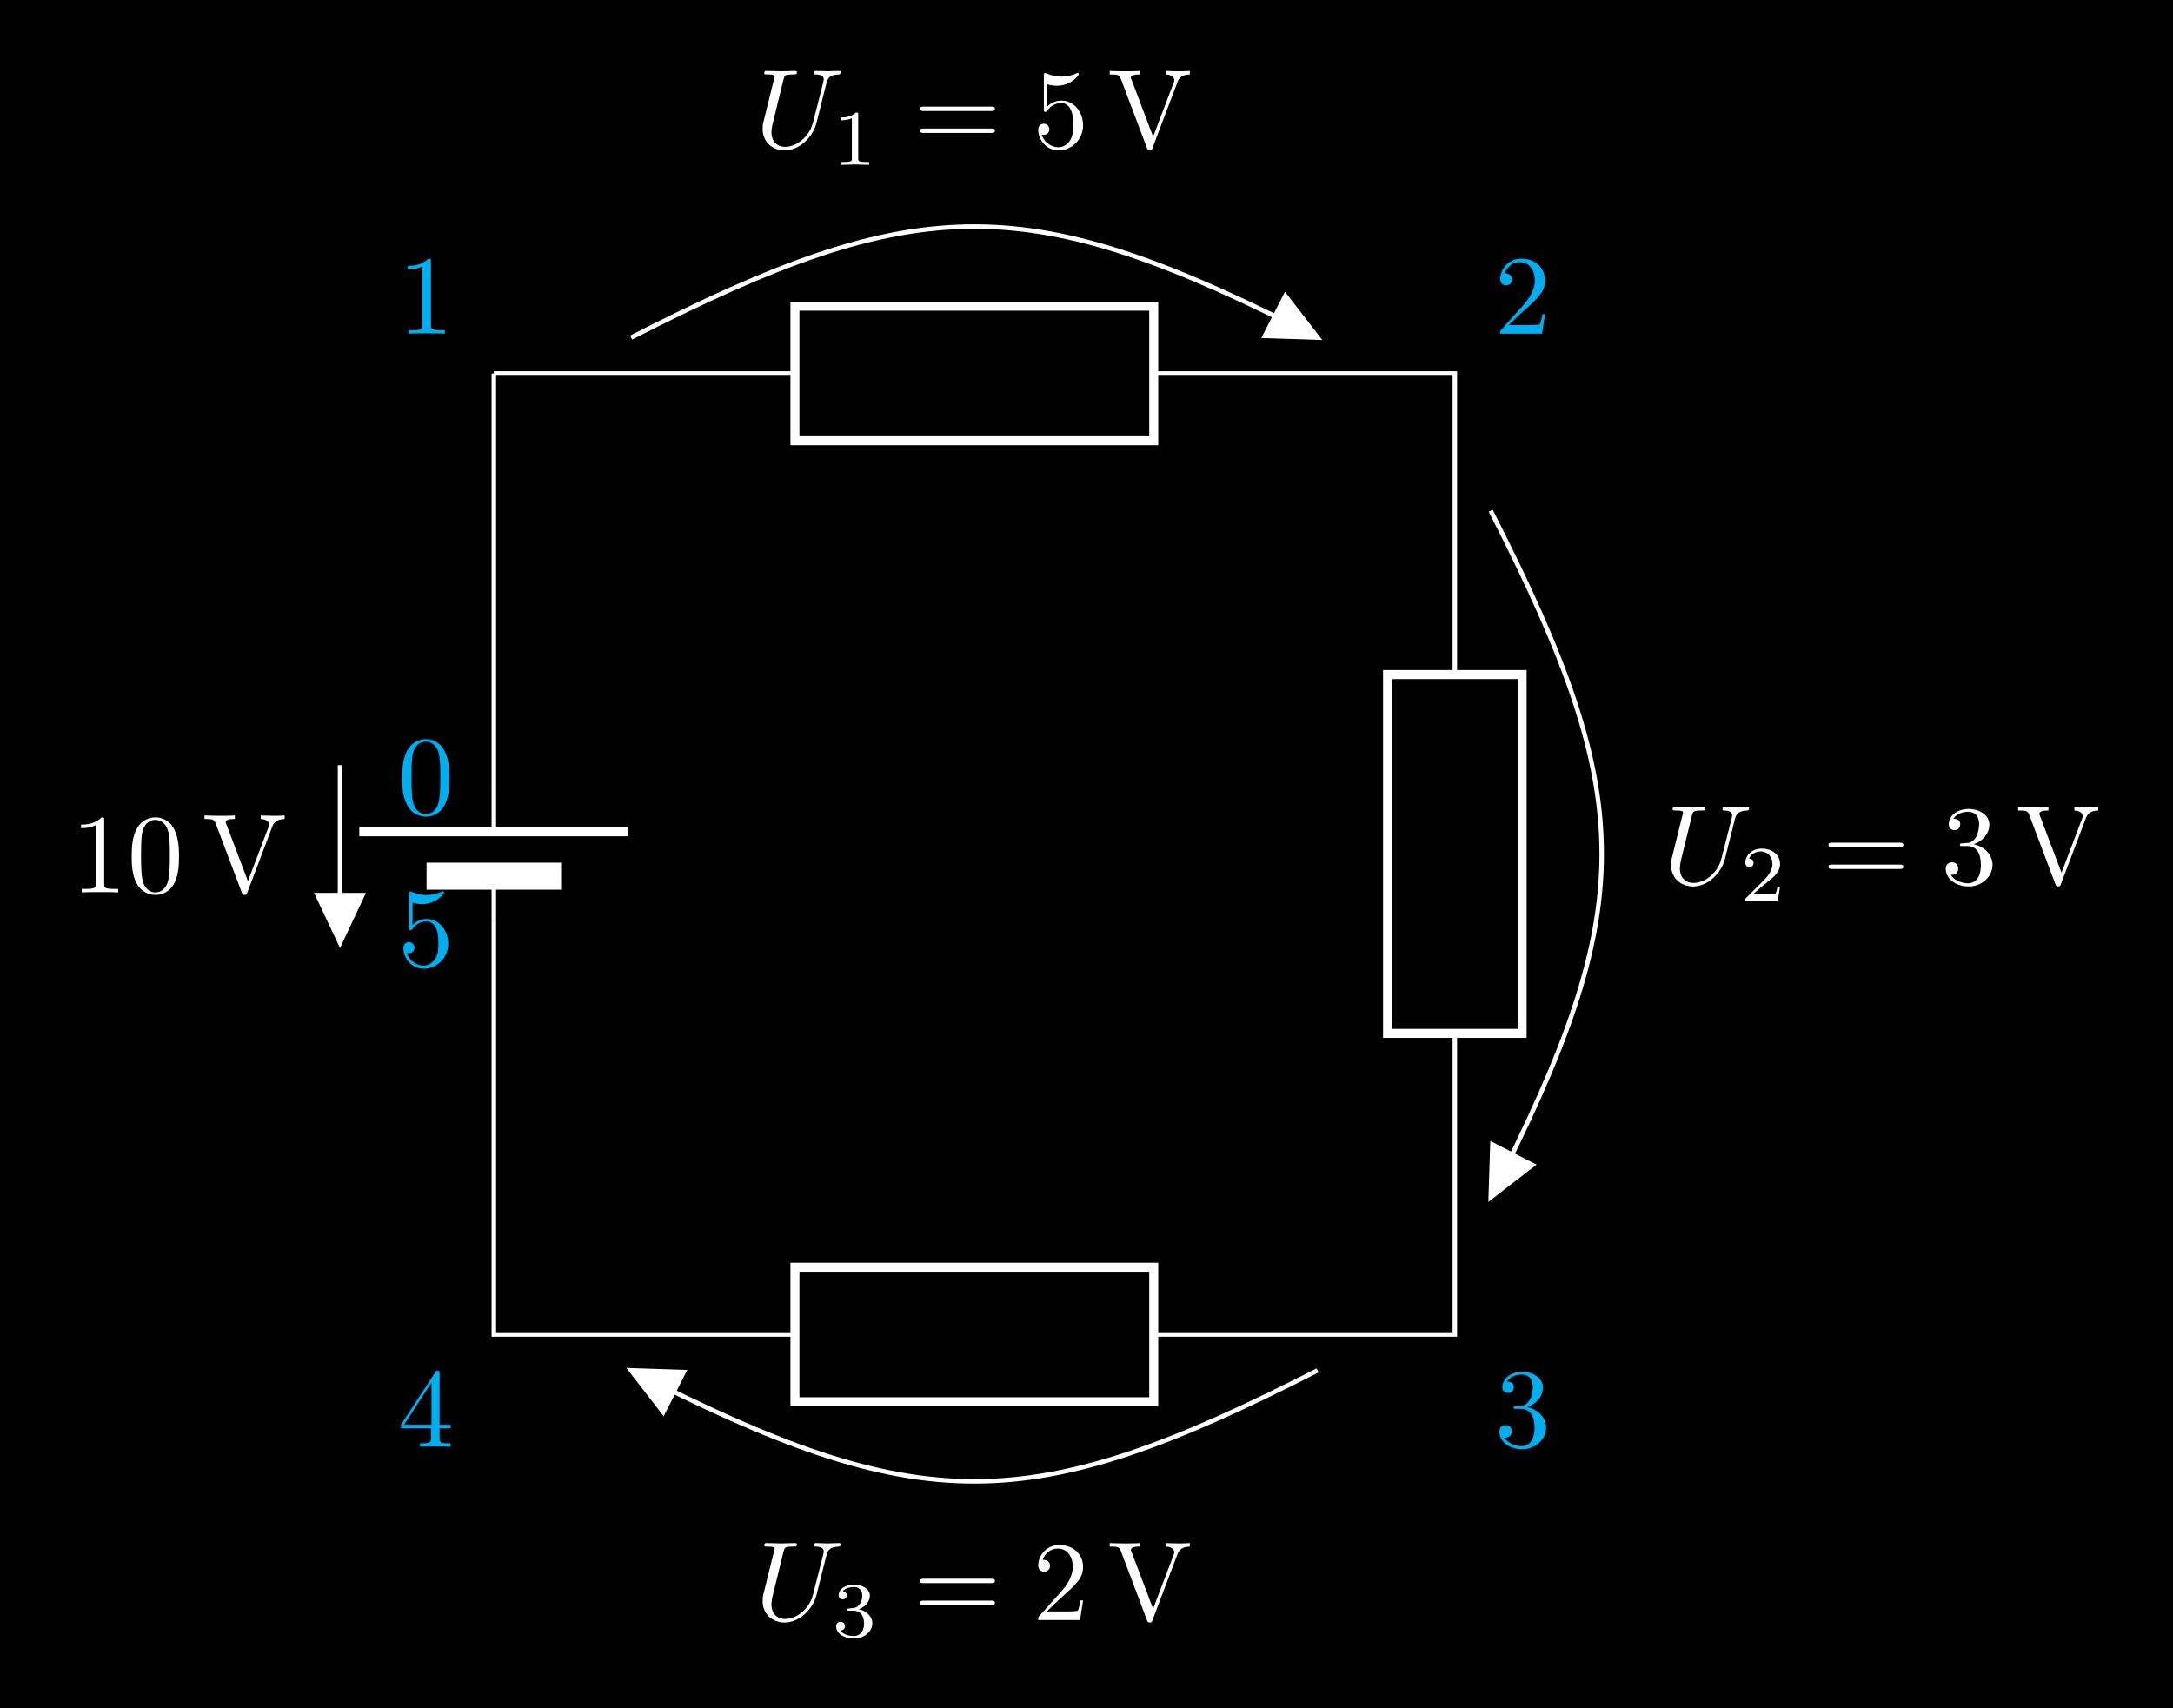
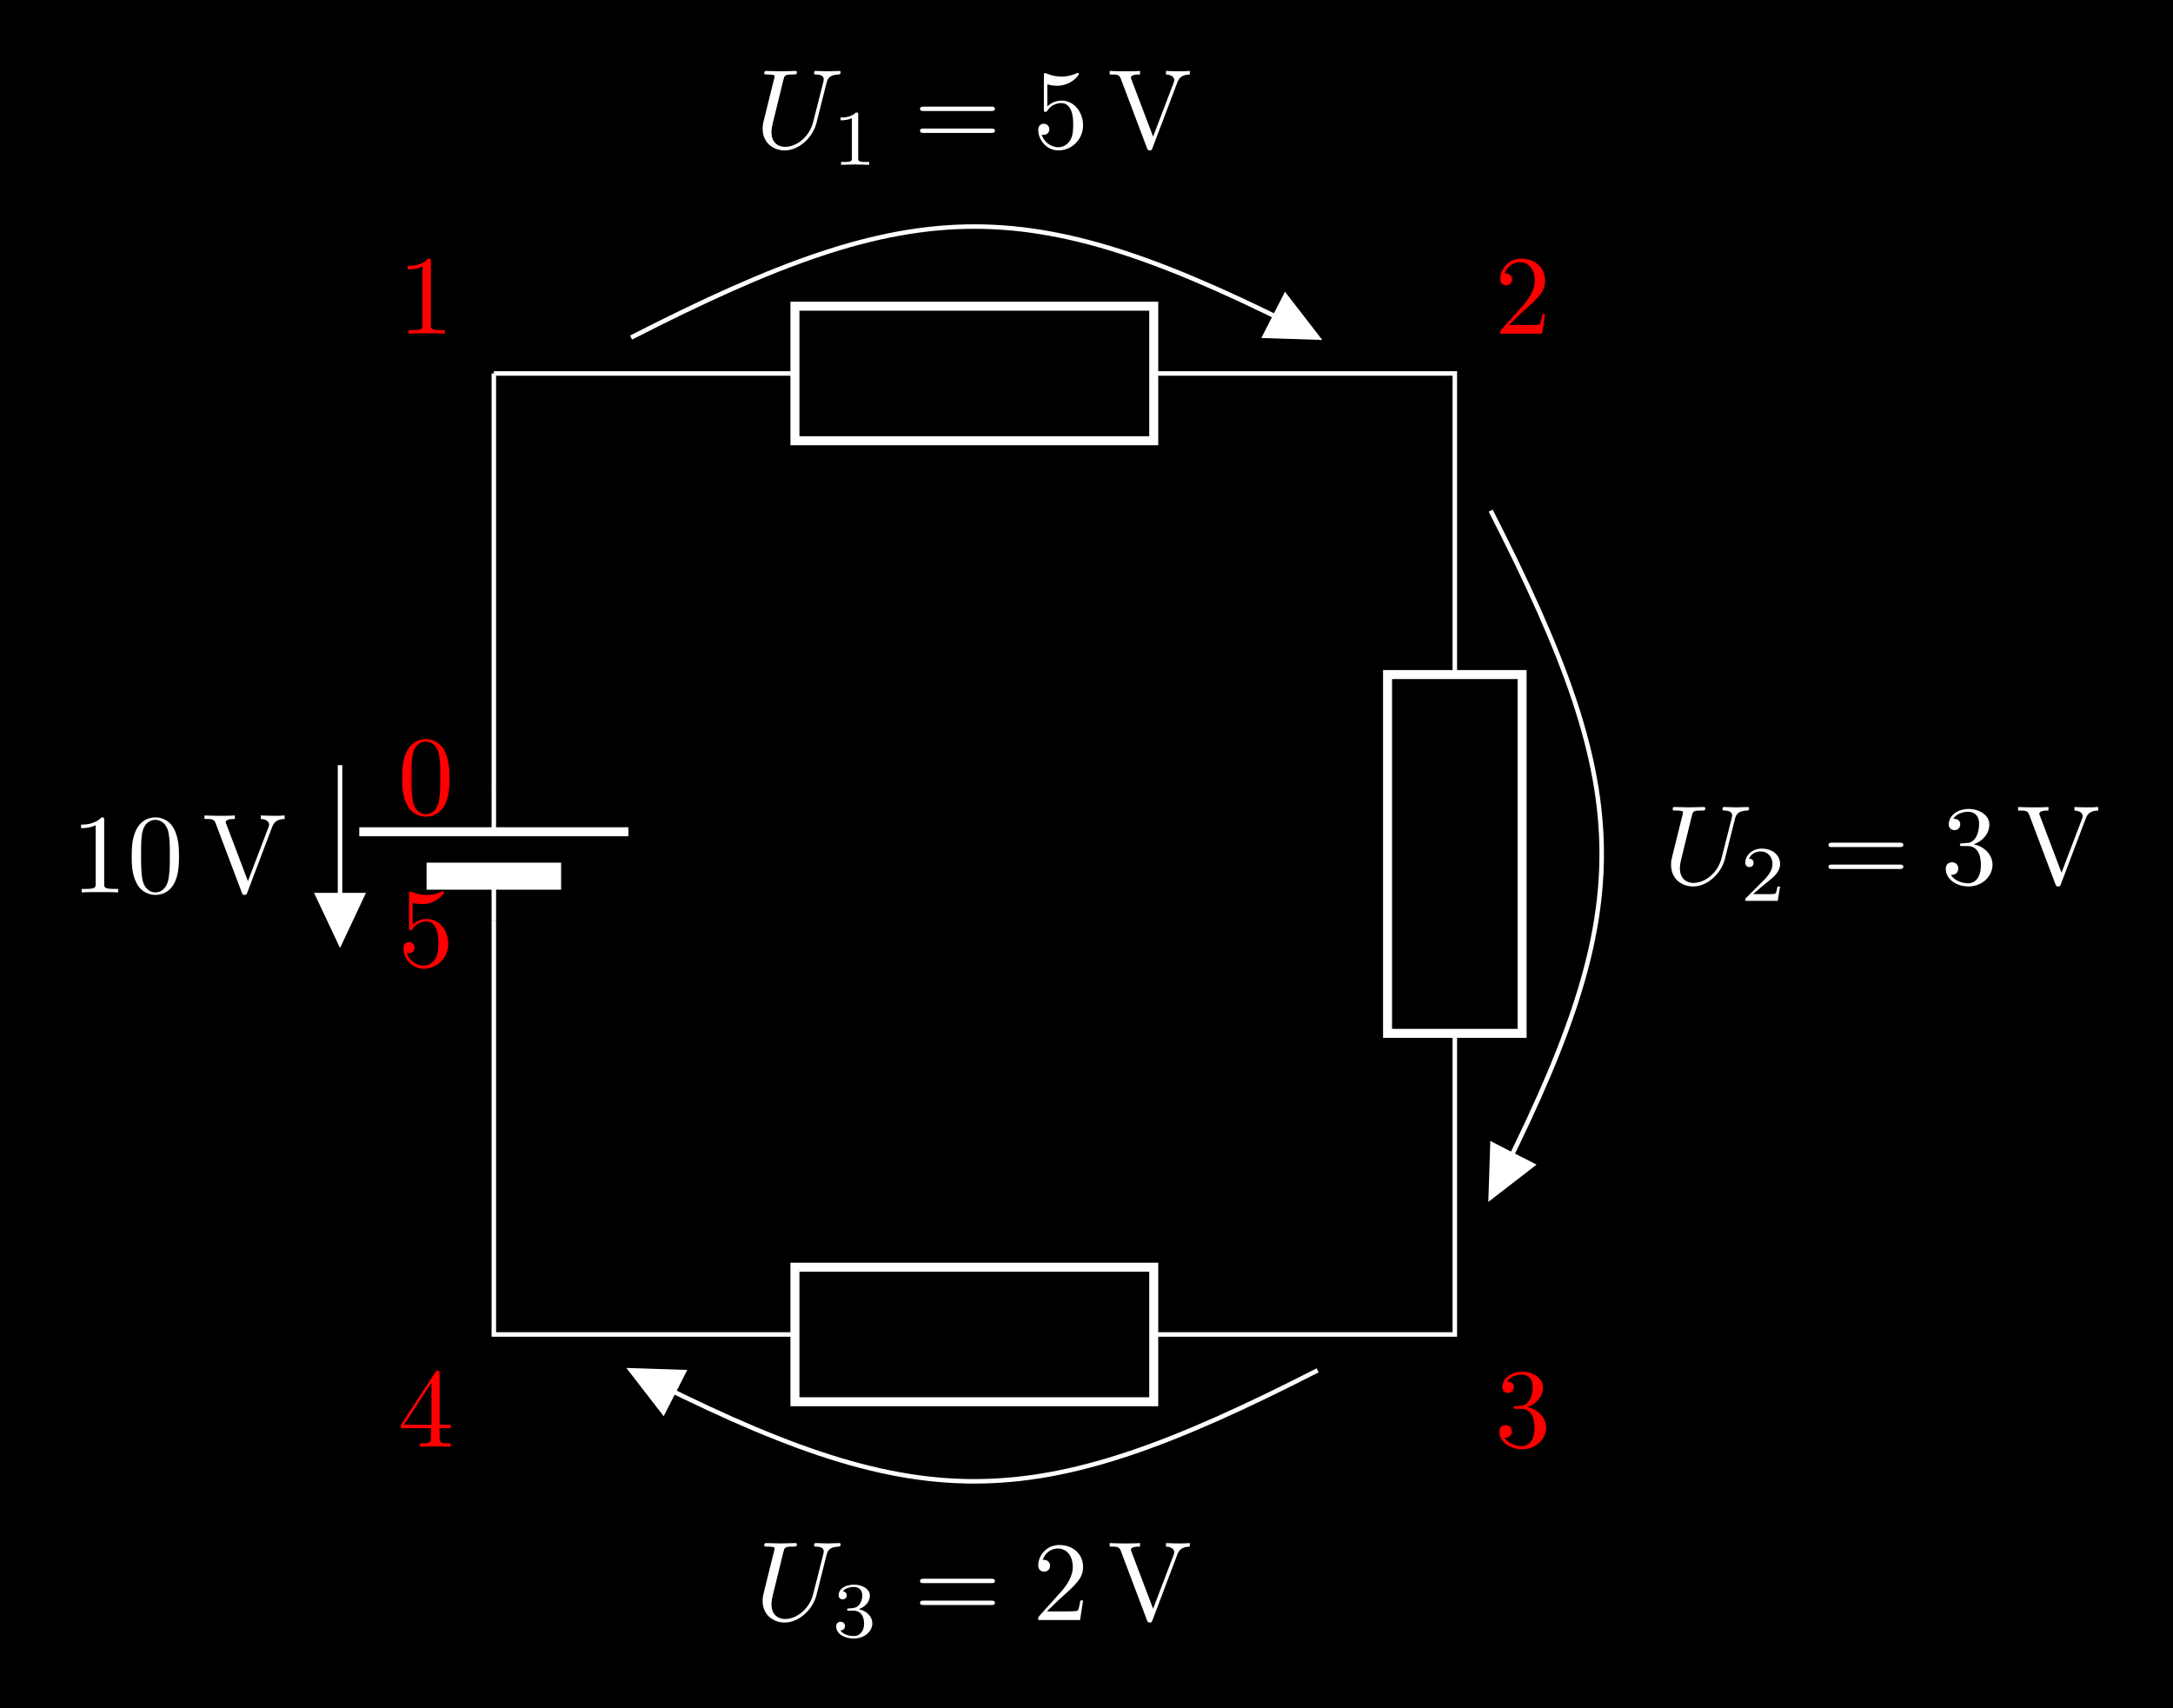
<svg xmlns="http://www.w3.org/2000/svg" xmlns:xlink="http://www.w3.org/1999/xlink" width="192.289pt" height="151.133pt" viewBox="0 0 192.289 151.133" version="1.1">
  <defs>
    <g>
      <symbol overflow="visible" id="glyph0-0">
        <path style="stroke:none;" d="" />
      </symbol>
      <symbol overflow="visible" id="glyph0-1">
        <path style="stroke:none;" d="M 2.938 -6.375 C 2.938 -6.625 2.938 -6.641 2.703 -6.641 C 2.078 -6 1.203 -6 0.891 -6 L 0.891 -5.688 C 1.094 -5.688 1.672 -5.688 2.188 -5.953 L 2.188 -0.781 C 2.188 -0.422 2.156 -0.312 1.266 -0.312 L 0.953 -0.312 L 0.953 0 C 1.297 -0.031 2.156 -0.031 2.562 -0.031 C 2.953 -0.031 3.828 -0.031 4.172 0 L 4.172 -0.312 L 3.859 -0.312 C 2.953 -0.312 2.938 -0.422 2.938 -0.781 Z M 2.938 -6.375 " />
      </symbol>
      <symbol overflow="visible" id="glyph0-2">
        <path style="stroke:none;" d="M 4.578 -3.188 C 4.578 -3.984 4.531 -4.781 4.188 -5.516 C 3.734 -6.484 2.906 -6.641 2.5 -6.641 C 1.891 -6.641 1.172 -6.375 0.75 -5.453 C 0.438 -4.766 0.391 -3.984 0.391 -3.188 C 0.391 -2.438 0.422 -1.547 0.844 -0.781 C 1.266 0.016 2 0.219 2.484 0.219 C 3.016 0.219 3.781 0.016 4.219 -0.938 C 4.531 -1.625 4.578 -2.406 4.578 -3.188 Z M 2.484 0 C 2.094 0 1.5 -0.25 1.328 -1.203 C 1.219 -1.797 1.219 -2.719 1.219 -3.312 C 1.219 -3.953 1.219 -4.609 1.297 -5.141 C 1.484 -6.328 2.234 -6.422 2.484 -6.422 C 2.812 -6.422 3.469 -6.234 3.656 -5.25 C 3.766 -4.688 3.766 -3.938 3.766 -3.312 C 3.766 -2.562 3.766 -1.891 3.656 -1.25 C 3.5 -0.297 2.938 0 2.484 0 Z M 2.484 0 " />
      </symbol>
      <symbol overflow="visible" id="glyph0-3">
        <path style="stroke:none;" d="M 6.188 -5.828 C 6.328 -6.203 6.594 -6.484 7.281 -6.5 L 7.281 -6.812 C 6.969 -6.781 6.562 -6.781 6.312 -6.781 C 6.016 -6.781 5.438 -6.797 5.172 -6.812 L 5.172 -6.5 C 5.688 -6.484 5.906 -6.234 5.906 -6 C 5.906 -5.922 5.875 -5.859 5.859 -5.797 L 4.031 -1 L 2.125 -6.031 C 2.062 -6.172 2.062 -6.188 2.062 -6.203 C 2.062 -6.5 2.625 -6.5 2.875 -6.5 L 2.875 -6.812 C 2.516 -6.781 1.828 -6.781 1.453 -6.781 C 0.984 -6.781 0.547 -6.797 0.188 -6.812 L 0.188 -6.5 C 0.844 -6.5 1.031 -6.5 1.172 -6.125 L 3.484 0 C 3.547 0.188 3.594 0.219 3.734 0.219 C 3.891 0.219 3.922 0.172 3.969 0.031 Z M 6.188 -5.828 " />
      </symbol>
      <symbol overflow="visible" id="glyph0-4">
        <path style="stroke:none;" d="M 2.938 -1.641 L 2.938 -0.781 C 2.938 -0.422 2.906 -0.312 2.172 -0.312 L 1.969 -0.312 L 1.969 0 C 2.375 -0.031 2.891 -0.031 3.312 -0.031 C 3.734 -0.031 4.25 -0.031 4.672 0 L 4.672 -0.312 L 4.453 -0.312 C 3.719 -0.312 3.703 -0.422 3.703 -0.781 L 3.703 -1.641 L 4.688 -1.641 L 4.688 -1.953 L 3.703 -1.953 L 3.703 -6.484 C 3.703 -6.688 3.703 -6.75 3.531 -6.75 C 3.453 -6.75 3.422 -6.75 3.344 -6.625 L 0.281 -1.953 L 0.281 -1.641 Z M 2.984 -1.953 L 0.562 -1.953 L 2.984 -5.672 Z M 2.984 -1.953 " />
      </symbol>
      <symbol overflow="visible" id="glyph0-5">
        <path style="stroke:none;" d="M 6.844 -3.266 C 7 -3.266 7.188 -3.266 7.188 -3.453 C 7.188 -3.656 7 -3.656 6.859 -3.656 L 0.891 -3.656 C 0.75 -3.656 0.562 -3.656 0.562 -3.453 C 0.562 -3.266 0.75 -3.266 0.891 -3.266 Z M 6.859 -1.328 C 7 -1.328 7.188 -1.328 7.188 -1.531 C 7.188 -1.719 7 -1.719 6.844 -1.719 L 0.891 -1.719 C 0.75 -1.719 0.562 -1.719 0.562 -1.531 C 0.562 -1.328 0.75 -1.328 0.891 -1.328 Z M 6.859 -1.328 " />
      </symbol>
      <symbol overflow="visible" id="glyph0-6">
        <path style="stroke:none;" d="M 1.266 -0.766 L 2.328 -1.797 C 3.875 -3.172 4.469 -3.703 4.469 -4.703 C 4.469 -5.844 3.578 -6.641 2.359 -6.641 C 1.234 -6.641 0.5 -5.719 0.5 -4.828 C 0.5 -4.281 1 -4.281 1.031 -4.281 C 1.203 -4.281 1.547 -4.391 1.547 -4.812 C 1.547 -5.062 1.359 -5.328 1.016 -5.328 C 0.938 -5.328 0.922 -5.328 0.891 -5.312 C 1.109 -5.969 1.656 -6.328 2.234 -6.328 C 3.141 -6.328 3.562 -5.516 3.562 -4.703 C 3.562 -3.906 3.078 -3.125 2.516 -2.5 L 0.609 -0.375 C 0.5 -0.266 0.5 -0.234 0.5 0 L 4.203 0 L 4.469 -1.734 L 4.234 -1.734 C 4.172 -1.438 4.109 -1 4 -0.844 C 3.938 -0.766 3.281 -0.766 3.062 -0.766 Z M 1.266 -0.766 " />
      </symbol>
      <symbol overflow="visible" id="glyph0-7">
        <path style="stroke:none;" d="M 2.891 -3.516 C 3.703 -3.781 4.281 -4.469 4.281 -5.266 C 4.281 -6.078 3.406 -6.641 2.453 -6.641 C 1.453 -6.641 0.688 -6.047 0.688 -5.281 C 0.688 -4.953 0.906 -4.766 1.203 -4.766 C 1.5 -4.766 1.703 -4.984 1.703 -5.281 C 1.703 -5.766 1.234 -5.766 1.094 -5.766 C 1.391 -6.266 2.047 -6.391 2.406 -6.391 C 2.828 -6.391 3.375 -6.172 3.375 -5.281 C 3.375 -5.156 3.344 -4.578 3.094 -4.141 C 2.797 -3.656 2.453 -3.625 2.203 -3.625 C 2.125 -3.609 1.891 -3.594 1.812 -3.594 C 1.734 -3.578 1.672 -3.562 1.672 -3.469 C 1.672 -3.359 1.734 -3.359 1.906 -3.359 L 2.344 -3.359 C 3.156 -3.359 3.531 -2.688 3.531 -1.703 C 3.531 -0.344 2.844 -0.062 2.406 -0.062 C 1.969 -0.062 1.219 -0.234 0.875 -0.812 C 1.219 -0.766 1.531 -0.984 1.531 -1.359 C 1.531 -1.719 1.266 -1.922 0.984 -1.922 C 0.734 -1.922 0.422 -1.781 0.422 -1.344 C 0.422 -0.438 1.344 0.219 2.438 0.219 C 3.656 0.219 4.562 -0.688 4.562 -1.703 C 4.562 -2.516 3.922 -3.297 2.891 -3.516 Z M 2.891 -3.516 " />
      </symbol>
      <symbol overflow="visible" id="glyph0-8">
        <path style="stroke:none;" d="M 4.469 -2 C 4.469 -3.188 3.656 -4.188 2.578 -4.188 C 2.109 -4.188 1.672 -4.031 1.312 -3.672 L 1.312 -5.625 C 1.516 -5.562 1.844 -5.5 2.156 -5.5 C 3.391 -5.5 4.094 -6.406 4.094 -6.531 C 4.094 -6.594 4.062 -6.641 3.984 -6.641 C 3.984 -6.641 3.953 -6.641 3.906 -6.609 C 3.703 -6.516 3.219 -6.312 2.547 -6.312 C 2.156 -6.312 1.688 -6.391 1.219 -6.594 C 1.141 -6.625 1.125 -6.625 1.109 -6.625 C 1 -6.625 1 -6.547 1 -6.391 L 1 -3.438 C 1 -3.266 1 -3.188 1.141 -3.188 C 1.219 -3.188 1.234 -3.203 1.281 -3.266 C 1.391 -3.422 1.75 -3.969 2.562 -3.969 C 3.078 -3.969 3.328 -3.516 3.406 -3.328 C 3.562 -2.953 3.594 -2.578 3.594 -2.078 C 3.594 -1.719 3.594 -1.125 3.344 -0.703 C 3.109 -0.312 2.734 -0.062 2.281 -0.062 C 1.562 -0.062 0.984 -0.594 0.812 -1.172 C 0.844 -1.172 0.875 -1.156 0.984 -1.156 C 1.312 -1.156 1.484 -1.406 1.484 -1.641 C 1.484 -1.891 1.312 -2.141 0.984 -2.141 C 0.844 -2.141 0.5 -2.062 0.5 -1.609 C 0.5 -0.75 1.188 0.219 2.297 0.219 C 3.453 0.219 4.469 -0.734 4.469 -2 Z M 4.469 -2 " />
      </symbol>
      <symbol overflow="visible" id="glyph1-0">
        <path style="stroke:none;" d="" />
      </symbol>
      <symbol overflow="visible" id="glyph1-1">
        <path style="stroke:none;" d="M 6.328 -5.766 C 6.438 -6.172 6.609 -6.469 7.406 -6.5 C 7.453 -6.5 7.578 -6.516 7.578 -6.703 C 7.578 -6.703 7.578 -6.812 7.453 -6.812 C 7.125 -6.812 6.766 -6.781 6.438 -6.781 C 6.094 -6.781 5.719 -6.812 5.391 -6.812 C 5.328 -6.812 5.219 -6.812 5.219 -6.609 C 5.219 -6.5 5.312 -6.5 5.391 -6.5 C 5.969 -6.484 6.078 -6.281 6.078 -6.062 C 6.078 -6.031 6.047 -5.875 6.047 -5.859 L 5.141 -2.297 C 4.812 -0.953 3.656 -0.094 2.656 -0.094 C 1.984 -0.094 1.453 -0.531 1.453 -1.391 C 1.453 -1.406 1.453 -1.719 1.562 -2.156 L 2.516 -6.047 C 2.609 -6.406 2.625 -6.5 3.359 -6.5 C 3.625 -6.5 3.703 -6.5 3.703 -6.703 C 3.703 -6.812 3.594 -6.812 3.562 -6.812 C 3.281 -6.812 2.562 -6.781 2.281 -6.781 C 2 -6.781 1.281 -6.812 1 -6.812 C 0.922 -6.812 0.812 -6.812 0.812 -6.609 C 0.812 -6.5 0.891 -6.5 1.094 -6.5 C 1.109 -6.5 1.297 -6.5 1.469 -6.484 C 1.641 -6.453 1.734 -6.453 1.734 -6.312 C 1.734 -6.266 1.625 -5.844 1.562 -5.609 L 1.344 -4.734 C 1.25 -4.344 0.781 -2.469 0.734 -2.266 C 0.672 -2 0.672 -1.844 0.672 -1.688 C 0.672 -0.484 1.578 0.219 2.625 0.219 C 3.875 0.219 5.109 -0.906 5.438 -2.219 Z M 6.328 -5.766 " />
      </symbol>
      <symbol overflow="visible" id="glyph2-0">
        <path style="stroke:none;" d="" />
      </symbol>
      <symbol overflow="visible" id="glyph2-1">
        <path style="stroke:none;" d="M 1.906 -2.328 C 2.453 -2.328 2.844 -1.953 2.844 -1.203 C 2.844 -0.344 2.328 -0.078 1.938 -0.078 C 1.656 -0.078 1.031 -0.156 0.75 -0.578 C 1.078 -0.578 1.156 -0.812 1.156 -0.969 C 1.156 -1.188 0.984 -1.344 0.766 -1.344 C 0.578 -1.344 0.375 -1.219 0.375 -0.938 C 0.375 -0.281 1.094 0.141 1.938 0.141 C 2.906 0.141 3.578 -0.516 3.578 -1.203 C 3.578 -1.75 3.141 -2.297 2.375 -2.453 C 3.094 -2.719 3.359 -3.234 3.359 -3.672 C 3.359 -4.219 2.734 -4.625 1.953 -4.625 C 1.188 -4.625 0.594 -4.25 0.594 -3.688 C 0.594 -3.453 0.75 -3.328 0.953 -3.328 C 1.172 -3.328 1.312 -3.484 1.312 -3.672 C 1.312 -3.875 1.172 -4.031 0.953 -4.047 C 1.203 -4.344 1.672 -4.422 1.938 -4.422 C 2.25 -4.422 2.688 -4.266 2.688 -3.672 C 2.688 -3.375 2.594 -3.047 2.406 -2.844 C 2.188 -2.578 1.984 -2.562 1.641 -2.531 C 1.469 -2.516 1.453 -2.516 1.422 -2.516 C 1.406 -2.516 1.344 -2.5 1.344 -2.422 C 1.344 -2.328 1.406 -2.328 1.531 -2.328 Z M 1.906 -2.328 " />
      </symbol>
      <symbol overflow="visible" id="glyph2-2">
        <path style="stroke:none;" d="M 3.516 -1.266 L 3.281 -1.266 C 3.266 -1.109 3.188 -0.703 3.094 -0.641 C 3.047 -0.594 2.516 -0.594 2.406 -0.594 L 1.125 -0.594 C 1.859 -1.234 2.109 -1.438 2.516 -1.766 C 3.031 -2.172 3.516 -2.609 3.516 -3.266 C 3.516 -4.109 2.781 -4.625 1.891 -4.625 C 1.031 -4.625 0.438 -4.016 0.438 -3.375 C 0.438 -3.031 0.734 -2.984 0.812 -2.984 C 0.969 -2.984 1.172 -3.109 1.172 -3.359 C 1.172 -3.484 1.125 -3.734 0.766 -3.734 C 0.984 -4.219 1.453 -4.375 1.781 -4.375 C 2.484 -4.375 2.844 -3.828 2.844 -3.266 C 2.844 -2.656 2.406 -2.188 2.188 -1.938 L 0.516 -0.266 C 0.438 -0.203 0.438 -0.188 0.438 0 L 3.312 0 Z M 3.516 -1.266 " />
      </symbol>
      <symbol overflow="visible" id="glyph2-3">
        <path style="stroke:none;" d="M 2.328 -4.438 C 2.328 -4.625 2.328 -4.625 2.125 -4.625 C 1.672 -4.188 1.047 -4.188 0.766 -4.188 L 0.766 -3.938 C 0.922 -3.938 1.391 -3.938 1.766 -4.125 L 1.766 -0.578 C 1.766 -0.344 1.766 -0.25 1.078 -0.25 L 0.812 -0.25 L 0.812 0 C 0.938 0 1.797 -0.031 2.047 -0.031 C 2.266 -0.031 3.141 0 3.297 0 L 3.297 -0.25 L 3.031 -0.25 C 2.328 -0.25 2.328 -0.344 2.328 -0.578 Z M 2.328 -4.438 " />
      </symbol>
    </g>
    <clipPath id="clip1">
      <path d="M 0 0 L 192.289 0 L 192.289 151.133 L 0 151.133 Z M 0 0 " />
    </clipPath>
  </defs>
  <g id="surface1">
    <g clip-path="url(#clip1)" clip-rule="nonzero">
      <path style=" stroke:none;fill-rule:nonzero;fill:rgb(0%,0%,0%);fill-opacity:1;" d="M 0 151.133 L 0 0 L 192.293 0 L 192.293 151.133 Z M 0 151.133 " />
      <path style=" stroke:none;fill-rule:nonzero;fill:rgb(0%,0%,0%);fill-opacity:1;" d="M 0 151.133 L 0 0 L 192.293 0 L 192.293 151.133 Z M 0 151.133 " />
    </g>
    <path style="fill:none;stroke-width:0.399;stroke-linecap:butt;stroke-linejoin:miter;stroke:rgb(100%,100%,100%);stroke-opacity:1;stroke-miterlimit:10;" d="M 0.001 42.519 L 0.001 5.953 M -13.608 7.859 L -13.608 -7.856 M 0.001 -5.954 L 0.001 -42.52 L 26.646 -42.52 M 72.896 -45.696 C 47.286 -58.789 37.755 -58.789 12.146 -45.696 M 58.396 -42.52 L 85.04 -42.52 L 85.04 -15.875 M 88.216 30.375 C 101.31 4.765 101.31 -4.766 88.216 -30.375 M 85.04 15.875 L 85.04 42.519 L 58.396 42.519 M 12.146 45.695 C 37.755 58.793 47.286 58.793 72.896 45.695 M 26.646 42.519 L 0.001 42.519 " transform="matrix(1,0,0,-1,43.698,75.566)" />
    <path style="fill:none;stroke-width:0.399;stroke-linecap:butt;stroke-linejoin:miter;stroke:rgb(100%,100%,100%);stroke-opacity:1;stroke-miterlimit:10;" d="M 0.001 -1.965 L 0.001 -5.954 M 0.001 1.964 L 0.001 5.953 " transform="matrix(1,0,0,-1,43.698,75.566)" />
    <path style="fill:none;stroke-width:0.797;stroke-linecap:butt;stroke-linejoin:miter;stroke:rgb(100%,100%,100%);stroke-opacity:1;stroke-miterlimit:10;" d="M 11.907 1.964 L -11.905 1.964 " transform="matrix(1,0,0,-1,43.698,75.566)" />
    <path style="fill:none;stroke-width:2.391;stroke-linecap:butt;stroke-linejoin:miter;stroke:rgb(100%,100%,100%);stroke-opacity:1;stroke-miterlimit:10;" d="M 5.954 -1.965 L -5.952 -1.965 " transform="matrix(1,0,0,-1,43.698,75.566)" />
    <path style="fill-rule:nonzero;fill:rgb(100%,100%,100%);fill-opacity:1;stroke-width:0.399;stroke-linecap:butt;stroke-linejoin:miter;stroke:rgb(100%,100%,100%);stroke-opacity:1;stroke-miterlimit:10;" d="M -13.608 -3.641 L -15.593 -3.641 L -13.608 -7.856 L -11.628 -3.641 L -13.608 -3.641 " transform="matrix(1,0,0,-1,43.698,75.566)" />
    <g style="fill:rgb(100%,100%,100%);fill-opacity:1;">
      <use xlink:href="#glyph0-1" x="6.282" y="78.97" />
      <use xlink:href="#glyph0-2" x="11.263" y="78.97" />
    </g>
    <g style="fill:rgb(100%,100%,100%);fill-opacity:1;">
      <use xlink:href="#glyph0-3" x="17.908" y="78.97" />
    </g>
-     <g style="fill:rgb(0%,67.839%,93.729%);fill-opacity:1;">
+     <g style="fill:rgb(100%,0%,0%);fill-opacity:1;">
      <use xlink:href="#glyph0-4" x="35.197" y="128.026" />
    </g>
    <path style="fill:none;stroke-width:0.797;stroke-linecap:butt;stroke-linejoin:miter;stroke:rgb(100%,100%,100%);stroke-opacity:1;stroke-miterlimit:10;" d="M 26.646 -36.567 L 58.396 -36.567 L 58.396 -48.473 L 26.646 -48.473 Z M 26.646 -36.567 " transform="matrix(1,0,0,-1,43.698,75.566)" />
    <path style="fill-rule:nonzero;fill:rgb(100%,100%,100%);fill-opacity:1;stroke-width:0.399;stroke-linecap:butt;stroke-linejoin:miter;stroke:rgb(100%,100%,100%);stroke-opacity:1;stroke-miterlimit:10;" d="M 15.9 -47.614 L 16.802 -45.848 L 12.146 -45.696 L 14.997 -49.383 L 15.9 -47.614 " transform="matrix(1,0,0,-1,43.698,75.566)" />
    <g style="fill:rgb(100%,100%,100%);fill-opacity:1;">
      <use xlink:href="#glyph1-1" x="66.814" y="143.357" />
    </g>
    <g style="fill:rgb(100%,100%,100%);fill-opacity:1;">
      <use xlink:href="#glyph2-1" x="73.616" y="144.851" />
    </g>
    <g style="fill:rgb(100%,100%,100%);fill-opacity:1;">
      <use xlink:href="#glyph0-5" x="80.853" y="143.357" />
    </g>
    <g style="fill:rgb(100%,100%,100%);fill-opacity:1;">
      <use xlink:href="#glyph0-6" x="91.372" y="143.357" />
    </g>
    <g style="fill:rgb(100%,100%,100%);fill-opacity:1;">
      <use xlink:href="#glyph0-3" x="98.007" y="143.357" />
    </g>
-     <g style="fill:rgb(0%,67.839%,93.729%);fill-opacity:1;">
+     <g style="fill:rgb(100%,0%,0%);fill-opacity:1;">
      <use xlink:href="#glyph0-7" x="132.257" y="128.026" />
    </g>
    <path style="fill:none;stroke-width:0.797;stroke-linecap:butt;stroke-linejoin:miter;stroke:rgb(100%,100%,100%);stroke-opacity:1;stroke-miterlimit:10;" d="M 90.993 15.875 L 90.993 -15.875 L 79.087 -15.875 L 79.087 15.875 Z M 90.993 15.875 " transform="matrix(1,0,0,-1,43.698,75.566)" />
    <path style="fill-rule:nonzero;fill:rgb(100%,100%,100%);fill-opacity:1;stroke-width:0.399;stroke-linecap:butt;stroke-linejoin:miter;stroke:rgb(100%,100%,100%);stroke-opacity:1;stroke-miterlimit:10;" d="M 90.134 -26.622 L 88.368 -25.715 L 88.216 -30.375 L 91.904 -27.524 L 90.134 -26.622 " transform="matrix(1,0,0,-1,43.698,75.566)" />
    <g style="fill:rgb(100%,100%,100%);fill-opacity:1;">
      <use xlink:href="#glyph1-1" x="147.2" y="78.223" />
    </g>
    <g style="fill:rgb(100%,100%,100%);fill-opacity:1;">
      <use xlink:href="#glyph2-2" x="154.002" y="79.717" />
    </g>
    <g style="fill:rgb(100%,100%,100%);fill-opacity:1;">
      <use xlink:href="#glyph0-5" x="161.239" y="78.223" />
    </g>
    <g style="fill:rgb(100%,100%,100%);fill-opacity:1;">
      <use xlink:href="#glyph0-7" x="171.758" y="78.223" />
    </g>
    <g style="fill:rgb(100%,100%,100%);fill-opacity:1;">
      <use xlink:href="#glyph0-3" x="178.393" y="78.223" />
    </g>
-     <g style="fill:rgb(0%,67.839%,93.729%);fill-opacity:1;">
+     <g style="fill:rgb(100%,0%,0%);fill-opacity:1;">
      <use xlink:href="#glyph0-6" x="132.257" y="29.527" />
    </g>
    <path style="fill:none;stroke-width:0.797;stroke-linecap:butt;stroke-linejoin:miter;stroke:rgb(100%,100%,100%);stroke-opacity:1;stroke-miterlimit:10;" d="M 26.646 48.472 L 58.396 48.472 L 58.396 36.566 L 26.646 36.566 Z M 26.646 48.472 " transform="matrix(1,0,0,-1,43.698,75.566)" />
    <path style="fill-rule:nonzero;fill:rgb(100%,100%,100%);fill-opacity:1;stroke-width:0.399;stroke-linecap:butt;stroke-linejoin:miter;stroke:rgb(100%,100%,100%);stroke-opacity:1;stroke-miterlimit:10;" d="M 69.142 47.617 L 68.236 45.847 L 72.896 45.695 L 70.044 49.382 L 69.142 47.617 " transform="matrix(1,0,0,-1,43.698,75.566)" />
    <g style="fill:rgb(100%,100%,100%);fill-opacity:1;">
      <use xlink:href="#glyph1-1" x="66.814" y="13.09" />
    </g>
    <g style="fill:rgb(100%,100%,100%);fill-opacity:1;">
      <use xlink:href="#glyph2-3" x="73.616" y="14.584" />
    </g>
    <g style="fill:rgb(100%,100%,100%);fill-opacity:1;">
      <use xlink:href="#glyph0-5" x="80.853" y="13.09" />
    </g>
    <g style="fill:rgb(100%,100%,100%);fill-opacity:1;">
      <use xlink:href="#glyph0-8" x="91.372" y="13.09" />
    </g>
    <g style="fill:rgb(100%,100%,100%);fill-opacity:1;">
      <use xlink:href="#glyph0-3" x="98.007" y="13.09" />
    </g>
-     <g style="fill:rgb(0%,67.839%,93.729%);fill-opacity:1;">
+     <g style="fill:rgb(100%,0%,0%);fill-opacity:1;">
      <use xlink:href="#glyph0-1" x="35.197" y="29.527" />
    </g>
-     <g style="fill:rgb(0%,67.839%,93.729%);fill-opacity:1;">
+     <g style="fill:rgb(100%,0%,0%);fill-opacity:1;">
      <use xlink:href="#glyph0-2" x="35.197" y="72.047" />
    </g>
-     <g style="fill:rgb(0%,67.839%,93.729%);fill-opacity:1;">
+     <g style="fill:rgb(100%,0%,0%);fill-opacity:1;">
      <use xlink:href="#glyph0-8" x="35.197" y="85.507" />
    </g>
  </g>
</svg>
